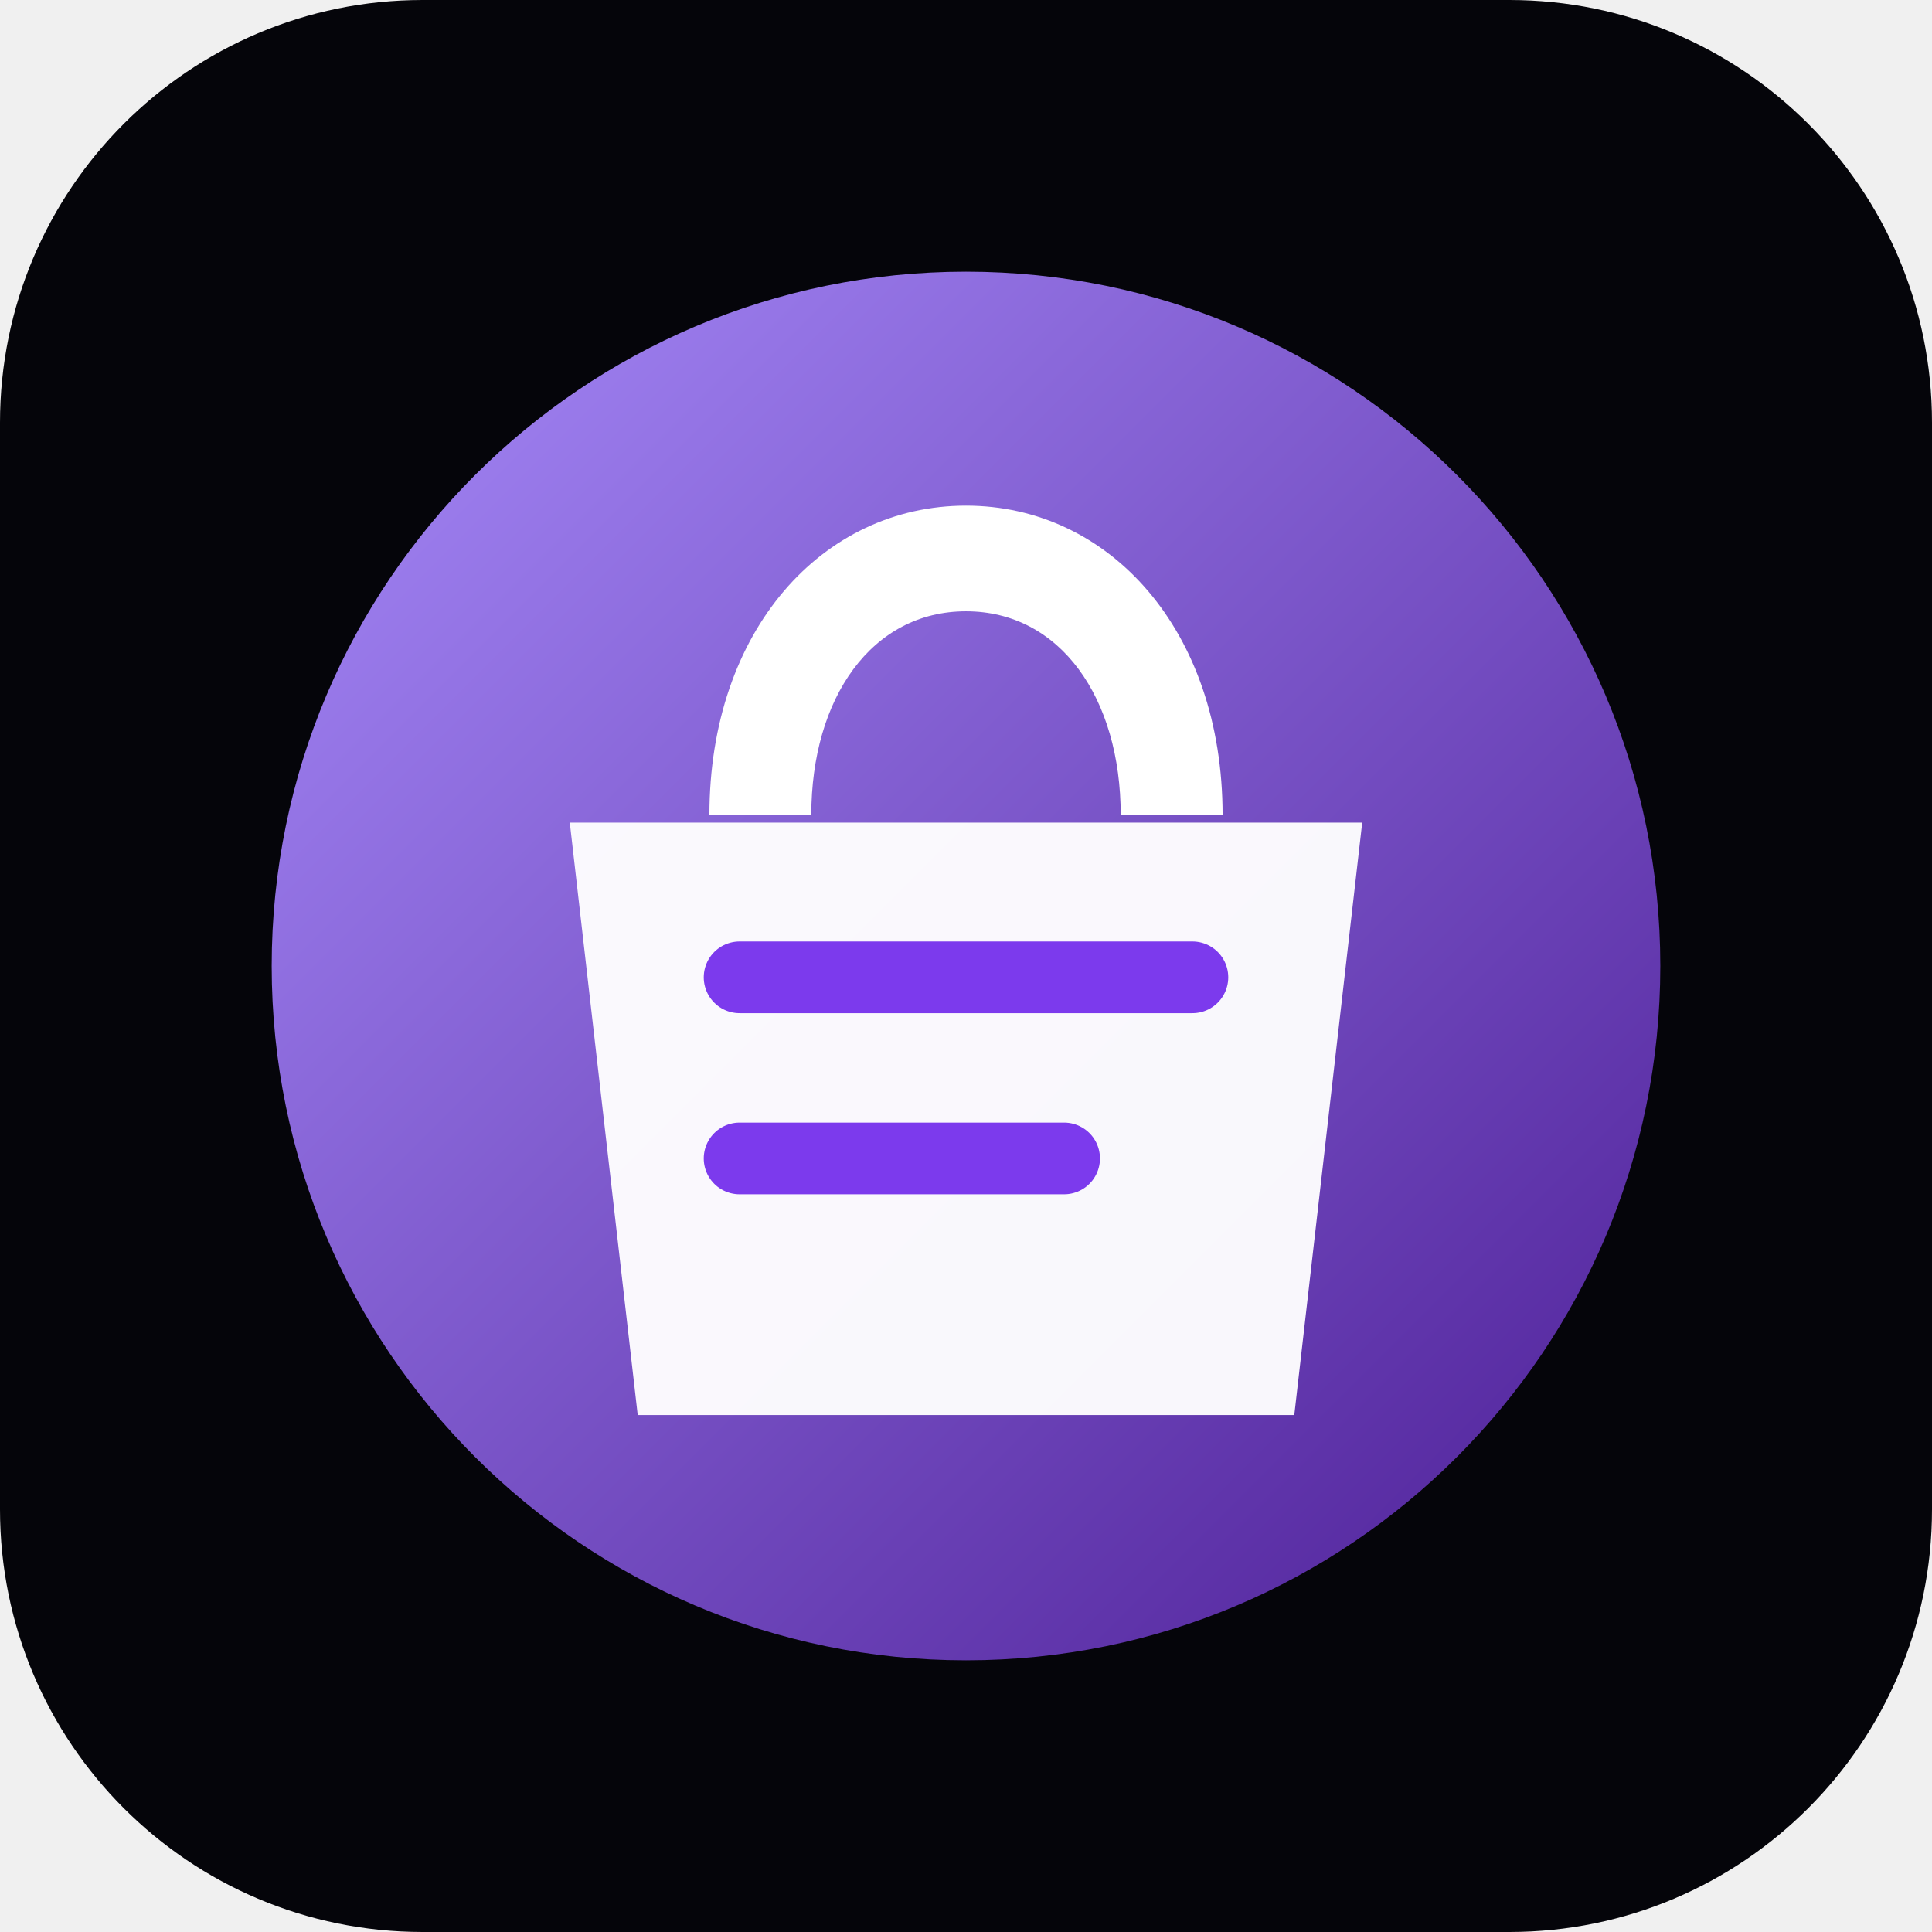
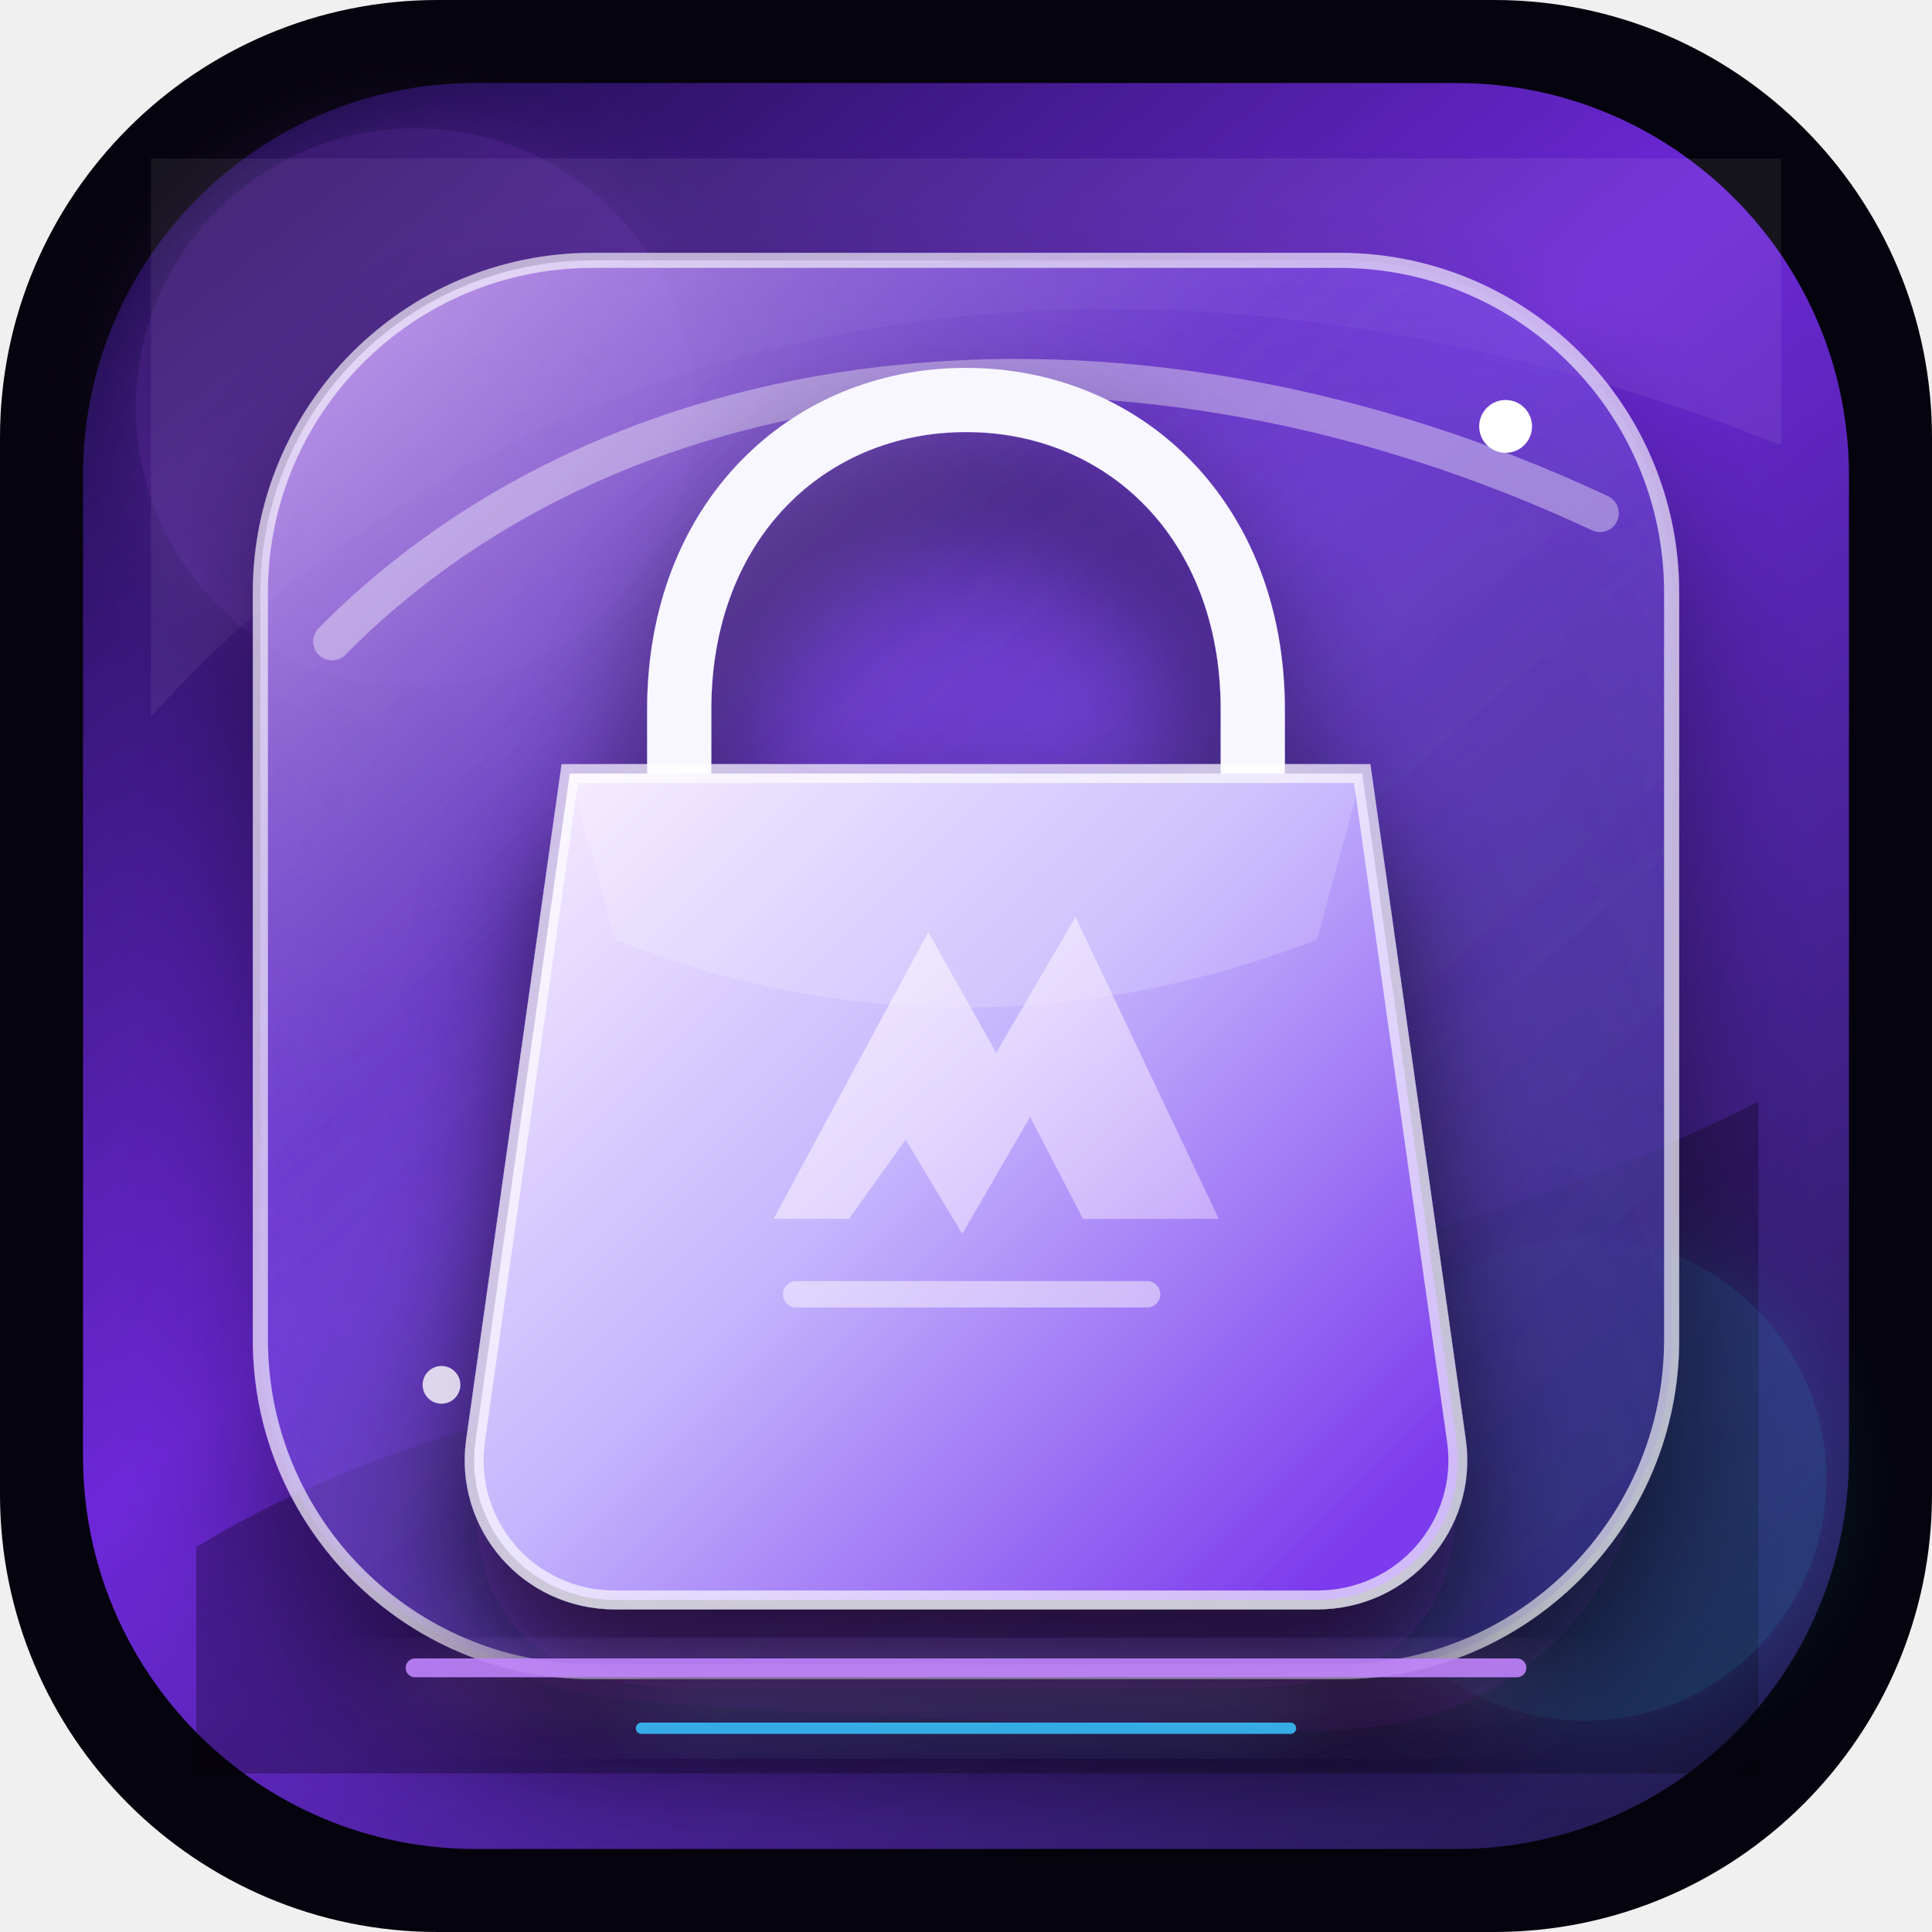
- <svg xmlns="http://www.w3.org/2000/svg" width="512" height="512" viewBox="0 0 512 512">
+ <svg xmlns="http://www.w3.org/2000/svg" viewBox="0 0 512 512">
  <defs>
-     <linearGradient id="g" x1="0" y1="0" x2="1" y2="1">
-       <stop stop-color="#a78bfa" />
-       <stop offset="1" stop-color="#4c1d95" />
+     <linearGradient id="bg" x1="55" y1="8" x2="455" y2="500" gradientUnits="userSpaceOnUse">
+       <stop stop-color="#170b3d" />
+       <stop offset=".45" stop-color="#6d28d9" />
+       <stop offset="1" stop-color="#1e1b4b" />
    </linearGradient>
+     <linearGradient id="glass" x1="92" y1="70" x2="420" y2="445" gradientUnits="userSpaceOnUse">
+       <stop stop-color="#d8b4fe" stop-opacity=".82" />
+       <stop offset=".34" stop-color="#8b5cf6" stop-opacity=".42" />
+       <stop offset="1" stop-color="#312e81" stop-opacity=".82" />
+     </linearGradient>
+     <linearGradient id="bag" x1="160" y1="190" x2="370" y2="400" gradientUnits="userSpaceOnUse">
+       <stop stop-color="#f5eaff" />
+       <stop offset=".46" stop-color="#c4b5fd" />
+       <stop offset="1" stop-color="#7c3aed" />
+     </linearGradient>
+     <linearGradient id="shine" x1="172" y1="180" x2="345" y2="370" gradientUnits="userSpaceOnUse">
+       <stop stop-color="#fff" />
+       <stop offset="1" stop-color="#e9d5ff" stop-opacity=".35" />
+     </linearGradient>
+     <filter id="glow" x="-50%" y="-50%" width="200%" height="200%">
+       <feGaussianBlur stdDeviation="12" result="blur" />
+       <feMerge>
+         <feMergeNode in="blur" />
+         <feMergeNode in="SourceGraphic" />
+       </feMerge>
+     </filter>
+     <filter id="shadow" x="-30%" y="-30%" width="160%" height="180%">
+       <feDropShadow dx="0" dy="22" stdDeviation="18" flood-color="#070313" flood-opacity=".75" />
+     </filter>
  </defs>
-   <rect width="512" height="512" rx="112" fill="#05050a" />
-   <circle cx="256" cy="256" r="184" fill="url(#g)" />
-   <path d="M151 218h210l-18 157H169z" fill="#fff" opacity=".96" />
-   <path d="M188 216c0-49 30-82 68-82s68 33 68 82h-27c0-31-16-54-41-54s-41 23-41 54z" fill="#fff" />
-   <path d="M196 259h120M196 307h86" stroke="#7c3aed" stroke-width="19" stroke-linecap="round" />
+   <rect width="512" height="512" rx="116" fill="#05030d" />
+   <rect x="22" y="22" width="468" height="468" rx="104" fill="url(#bg)" />
+   <path d="M40 190C135 84 296 48 472 118V42H40Z" fill="#fff" opacity=".07" />
+   <path d="M52 410C164 342 305 372 466 292V470H52Z" fill="#02010a" opacity=".3" />
+   <circle cx="110" cy="108" r="74" fill="#a855f7" opacity=".18" filter="url(#glow)" />
+   <circle cx="420" cy="392" r="64" fill="#22d3ee" opacity=".16" filter="url(#glow)" />
+   <rect x="69" y="69" width="374" height="374" rx="88" fill="url(#glass)" stroke="#fff" stroke-opacity=".62" stroke-width="4" filter="url(#shadow)" />
+   <path d="M88 170C166 91 300 78 424 136" fill="none" stroke="#fff" stroke-opacity=".38" stroke-width="10" stroke-linecap="round" />
+   <g filter="url(#shadow)">
+     <path d="M180 218v-30c0-50 34-82 76-82s76 32 76 82v30" fill="none" stroke="#f8f7ff" stroke-width="17" stroke-linecap="round" />
+     <path d="M151 205h210l25 177c3 22-14 42-37 42H163c-23 0-40-20-37-42l25-177Z" fill="url(#bag)" stroke="#fff" stroke-opacity=".65" stroke-width="5" />
+     <path d="M151 205h210l-12 44c-62 24-126 24-186 0l-12-44Z" fill="#fff" opacity=".17" />
+     <path d="M205 323l41-76 18 32 21-36 38 80h-36l-14-27-18 31-15-25-15 21Z" fill="url(#shine)" />
+     <path d="M211 343h93" stroke="#fff" stroke-opacity=".48" stroke-width="7" stroke-linecap="round" />
+   </g>
+   <g filter="url(#glow)" opacity=".9">
+     <path d="M110 442h292" stroke="#c084fc" stroke-width="5" stroke-linecap="round" />
+     <path d="M170 458h172" stroke="#38bdf8" stroke-width="3" stroke-linecap="round" />
+   </g>
+   <circle cx="399" cy="113" r="7" fill="#fff" />
+   <circle cx="117" cy="367" r="5" fill="#fff" opacity=".8" />
</svg>
